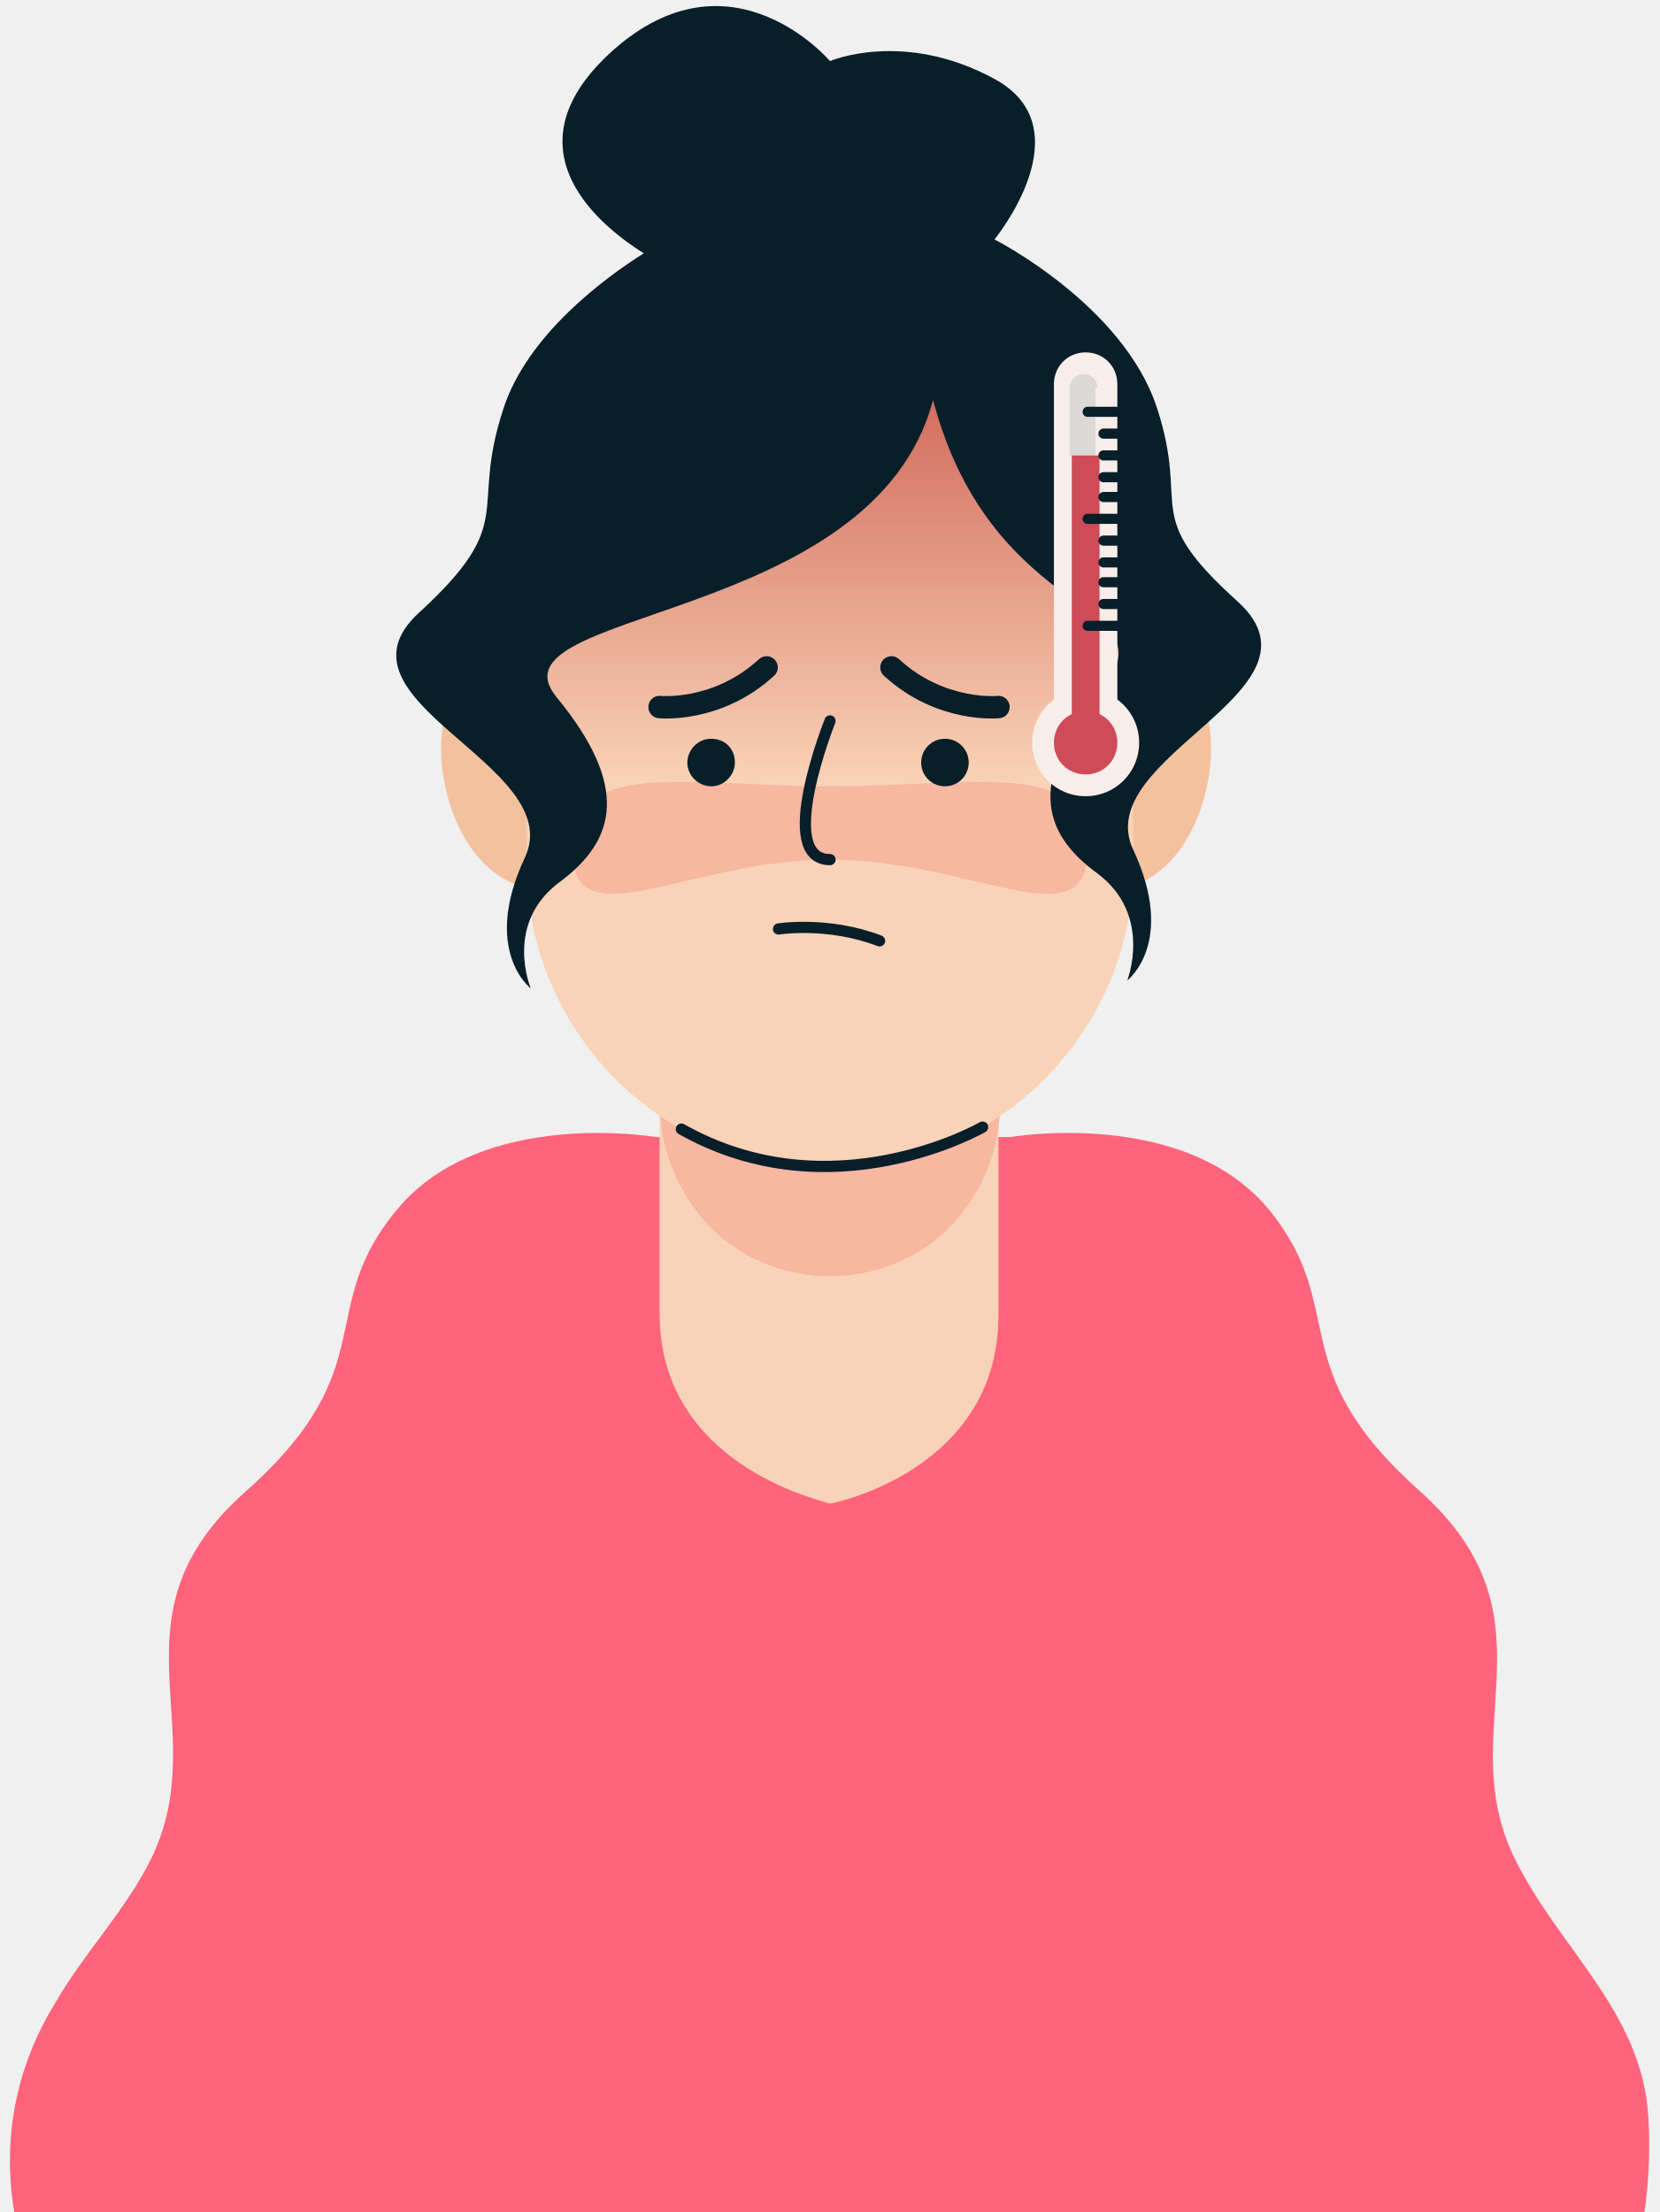
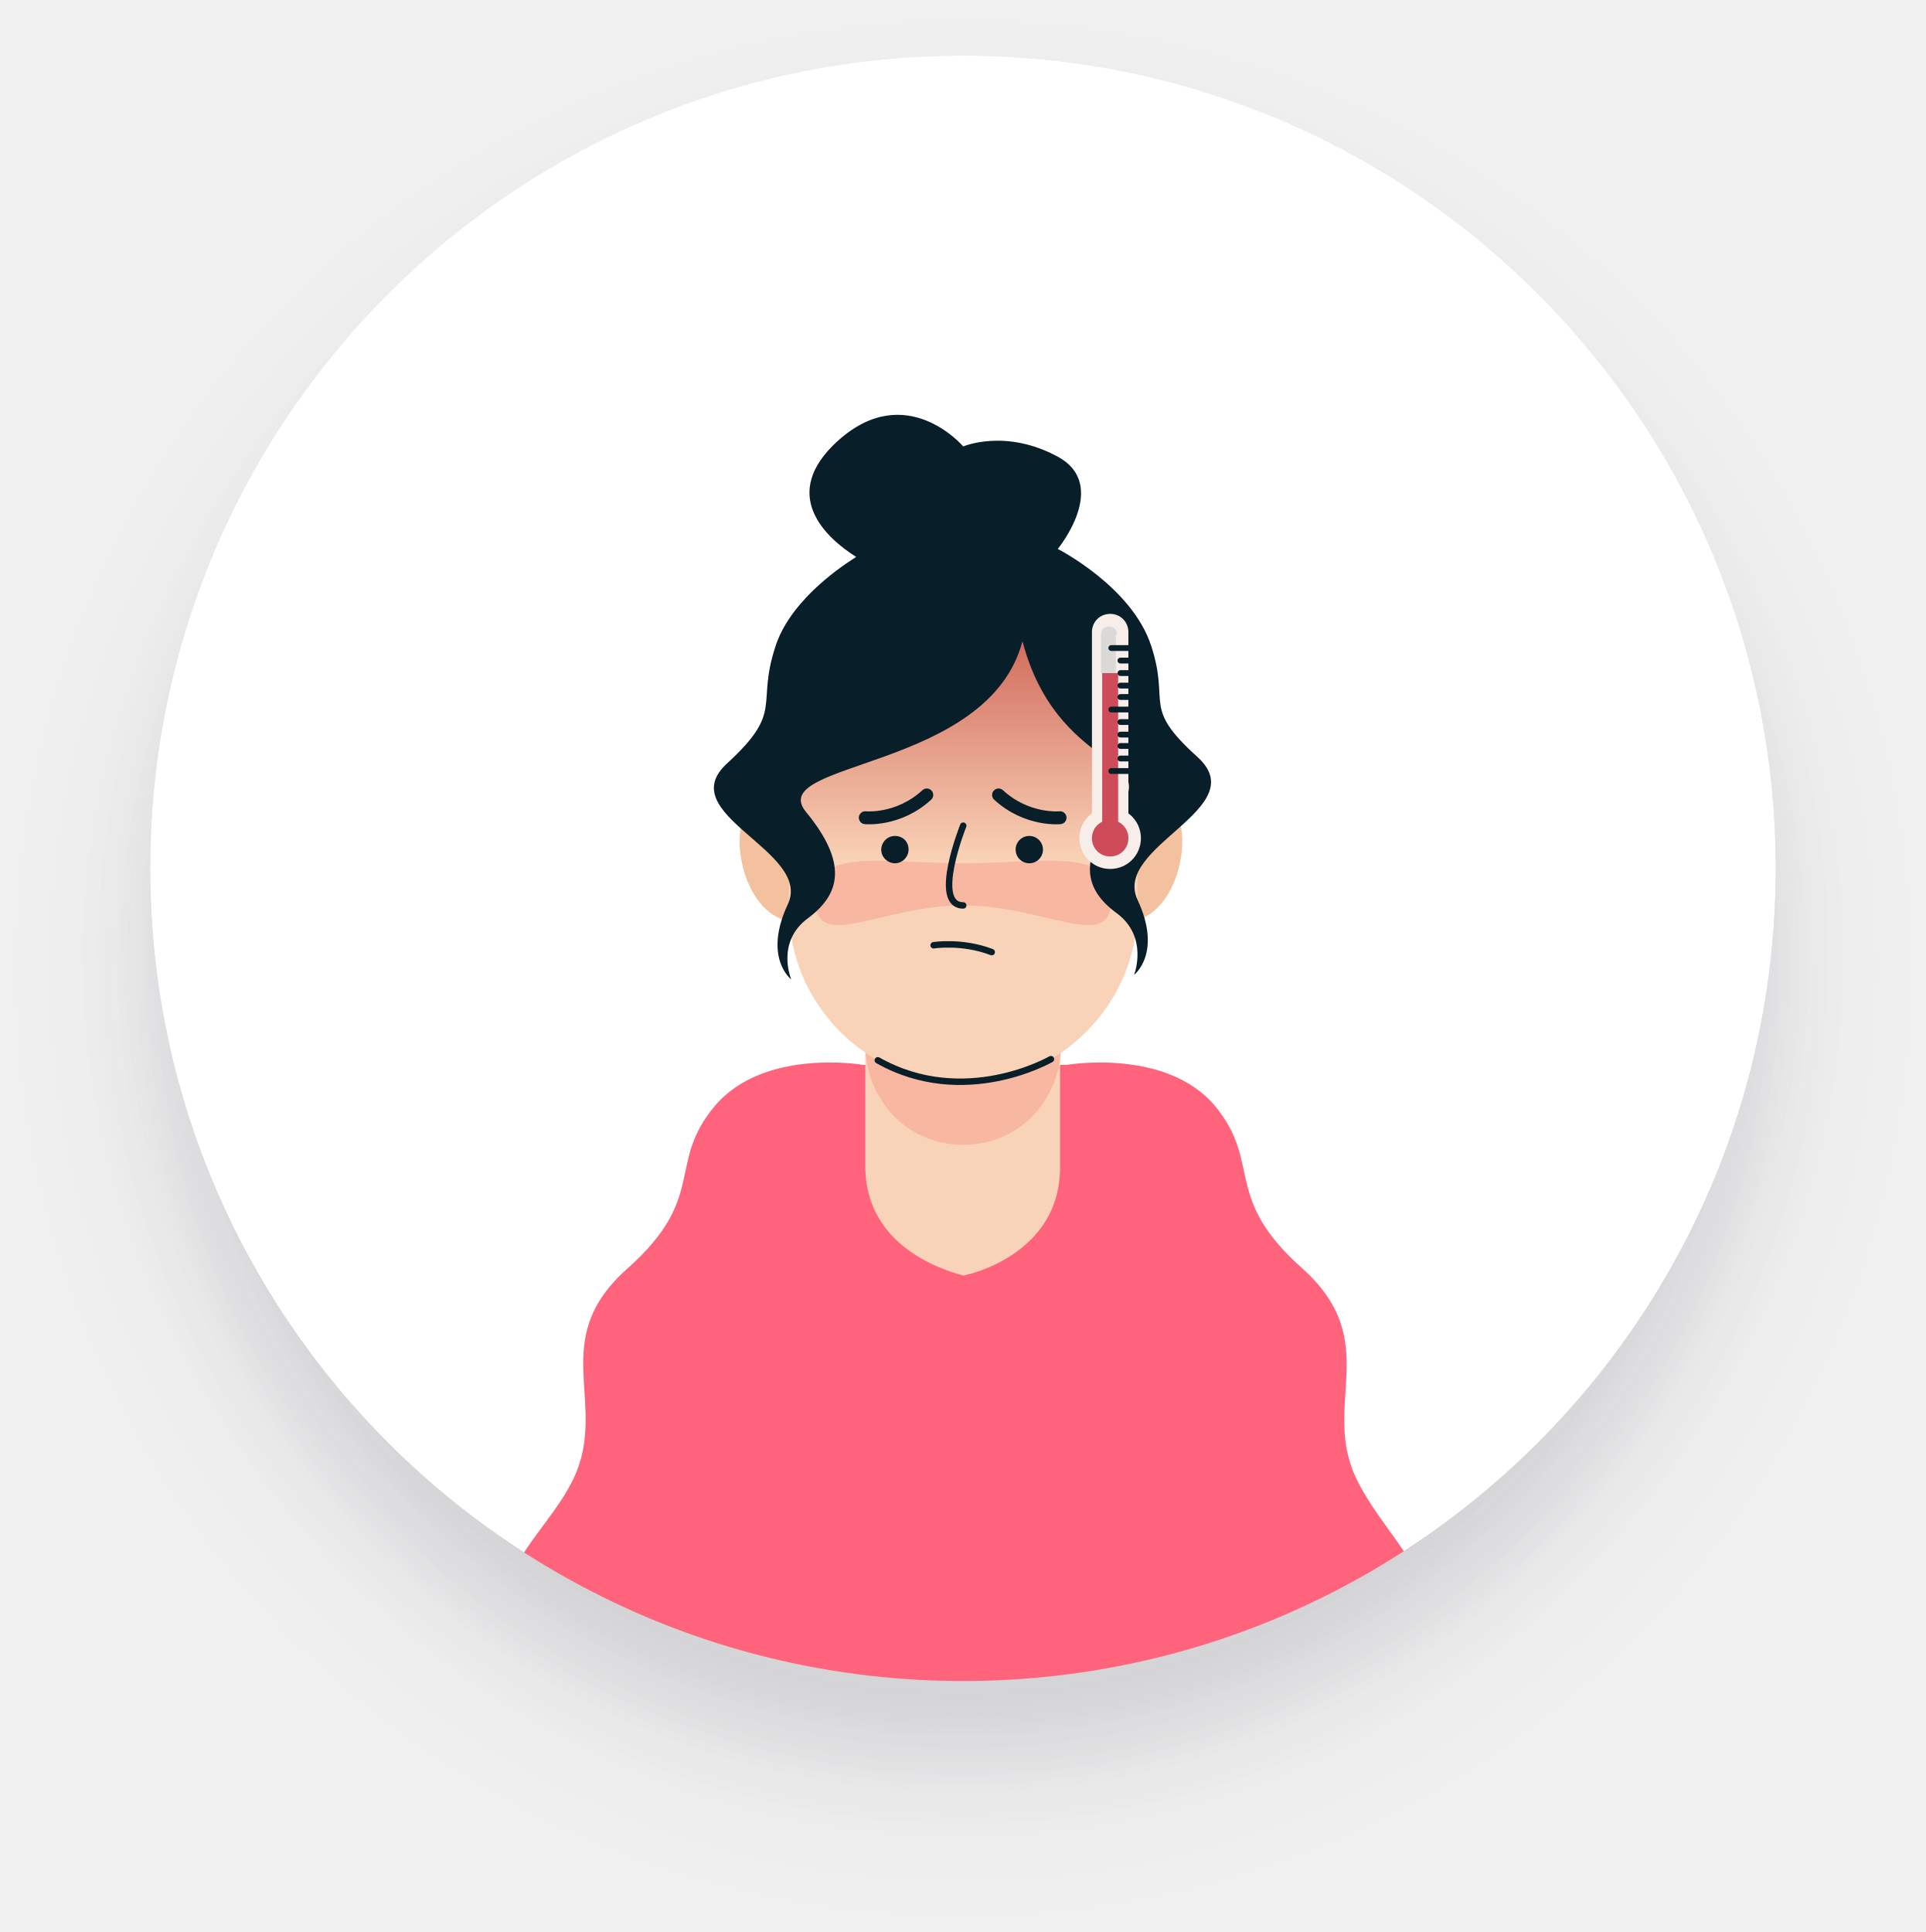
- <svg xmlns="http://www.w3.org/2000/svg" width="153" height="204" viewBox="0 0 153 204" fill="none">
-   <path d="M152.012 195.315C151.464 185.447 143.606 179.6 139.586 171.194C133.921 159.316 143.971 149.265 130.997 137.57C118.023 126.058 124.601 120.758 116.926 111.439C109.069 102.119 93.171 104.86 93.171 104.86H60.461C60.461 104.86 44.563 102.119 36.705 111.439C28.847 120.758 35.609 126.058 22.634 137.57C9.66 149.083 19.711 159.133 14.046 171.194C11.67 176.128 7.833 179.965 5.092 184.716C-8.065 206.096 12.036 232.959 35.06 232.959C35.06 232.959 118.571 232.959 118.754 232.959C127.891 232.959 136.845 229.121 143.24 222.543C150.002 215.233 152.56 205 152.012 195.315Z" fill="#FF647C" />
-   <path d="M76.541 88.597L60.826 86.039C60.826 86.039 60.826 106.688 60.826 121.124C60.826 135.012 75.445 138.302 76.541 138.667C77.638 138.484 92.074 135.195 92.074 121.307C92.074 106.871 92.074 86.222 92.074 86.222L76.541 88.597Z" fill="#F9D3B7" />
-   <path d="M76.541 68.861L60.826 66.303C60.826 66.303 60.826 86.952 60.826 101.388C60.826 104.86 61.74 107.784 63.202 110.159C69.049 120.21 84.034 120.21 89.881 110.159C91.343 107.784 92.257 104.86 92.257 101.388C92.257 86.952 92.257 66.303 92.257 66.303L76.541 68.861Z" fill="#F7B7A1" />
-   <path d="M50.228 65.938C50.228 65.938 49.497 63.197 43.833 63.197C38.168 63.197 39.995 82.019 50.228 82.019C60.279 82.202 56.441 68.679 50.228 65.938Z" fill="#F4C19F" />
-   <path d="M102.125 65.938C102.125 65.938 102.856 63.197 108.521 63.197C114.186 63.197 112.359 82.019 102.125 82.019C91.892 82.202 95.73 68.679 102.125 65.938Z" fill="#F4C19F" />
-   <path d="M76.541 107.785C61.191 107.785 48.582 95.176 48.582 79.826V58.629C48.582 43.279 61.191 30.67 76.541 30.67C91.891 30.67 104.499 43.279 104.499 58.629V79.826C104.499 95.176 91.891 107.785 76.541 107.785Z" fill="url(#paint0_linear_7582_6863)" />
-   <path d="M100.297 78.363C100.297 69.775 89.698 72.516 76.541 72.516C63.384 72.516 52.785 69.775 52.785 78.363C52.785 86.952 63.384 79.277 76.541 79.277C89.698 79.277 100.297 86.952 100.297 78.363Z" fill="#F7B7A1" />
-   <path d="M114.186 55.522C105.049 47.299 109.8 47.116 106.693 37.614C103.587 28.111 91.709 22.081 91.709 22.081C91.709 22.081 100.115 11.848 91.709 7.28C83.303 2.711 76.542 5.635 76.542 5.635C76.542 5.635 67.405 -5.147 56.441 4.721C46.939 13.31 54.431 20.254 59.365 23.36C55.893 25.553 48.583 30.853 46.39 37.797C43.284 47.299 47.852 48.03 38.715 56.436C29.579 64.659 52.421 70.506 48.4 79.095C44.38 87.684 48.949 91.156 48.949 91.156C48.949 91.156 46.39 85.125 51.69 81.288C56.806 77.45 58.086 72.516 51.324 64.293C44.563 56.07 80.562 57.715 86.044 36.883C91.526 57.715 108.338 55.339 101.577 63.562C94.816 71.785 95.912 76.719 101.211 80.557C106.328 84.394 103.952 90.425 103.952 90.425C103.952 90.425 108.521 86.953 104.501 78.364C100.48 69.775 123.14 63.745 114.186 55.522Z" fill="#081E29" />
-   <path d="M60.826 65.207C60.826 65.207 66.126 65.756 70.694 61.553" stroke="#081E29" stroke-width="2.068" stroke-miterlimit="10" stroke-linecap="round" stroke-linejoin="round" />
-   <path d="M92.075 65.207C92.075 65.207 86.775 65.756 82.207 61.553" stroke="#081E29" stroke-width="2.068" stroke-miterlimit="10" stroke-linecap="round" stroke-linejoin="round" />
-   <path d="M76.542 66.486C76.542 66.486 71.425 79.278 76.542 79.278" stroke="#081E29" stroke-width="1.034" stroke-miterlimit="10" stroke-linecap="round" stroke-linejoin="round" />
-   <path d="M67.77 70.324C67.77 71.42 66.857 72.516 65.578 72.516C64.481 72.516 63.385 71.603 63.385 70.324C63.385 69.227 64.299 68.131 65.578 68.131C66.857 68.131 67.77 69.044 67.77 70.324Z" fill="#081E29" />
-   <path d="M87.14 72.516C88.351 72.516 89.333 71.535 89.333 70.324C89.333 69.113 88.351 68.131 87.14 68.131C85.929 68.131 84.947 69.113 84.947 70.324C84.947 71.535 85.929 72.516 87.14 72.516Z" fill="#081E29" />
-   <path d="M71.791 85.674C71.791 85.674 76.359 84.943 81.111 86.77" stroke="#081E29" stroke-width="1.034" stroke-miterlimit="10" stroke-linecap="round" stroke-linejoin="round" />
-   <path d="M100.115 70.873C101.76 70.873 103.039 69.594 103.039 67.949V35.422C103.039 33.777 101.76 32.498 100.115 32.498C98.471 32.498 97.191 33.777 97.191 35.422V67.949C97.191 69.411 98.471 70.873 100.115 70.873Z" fill="#F7EEEA" />
-   <path d="M95.182 68.496C95.182 71.237 97.374 73.43 100.116 73.43C102.857 73.43 105.049 71.237 105.049 68.496C105.049 65.755 102.857 63.562 100.116 63.562C97.374 63.562 95.182 65.755 95.182 68.496Z" fill="#F7EEEA" />
-   <path d="M97.191 68.498C97.191 70.143 98.471 71.422 100.115 71.422C101.76 71.422 103.039 70.143 103.039 68.498C103.039 66.853 101.76 65.574 100.115 65.574C98.471 65.574 97.191 66.853 97.191 68.498Z" fill="#CE4B59" />
-   <path d="M101.213 35.787C101.213 35.056 100.664 34.508 99.933 34.508C99.203 34.508 98.654 35.056 98.654 35.787V42H101.03V35.787H101.213Z" fill="#DBD8D8" />
-   <path d="M98.838 42V67.583C98.838 68.314 99.386 68.862 100.117 68.862C100.848 68.862 101.396 68.314 101.396 67.583V42H98.838Z" fill="#CE4B59" />
-   <path d="M100.299 37.98H103.04" stroke="#081E29" stroke-width="0.933" stroke-miterlimit="10" stroke-linecap="round" stroke-linejoin="round" />
-   <path d="M100.299 47.848H103.04" stroke="#081E29" stroke-width="0.933" stroke-miterlimit="10" stroke-linecap="round" stroke-linejoin="round" />
-   <path d="M101.76 39.99H103.039" stroke="#081E29" stroke-width="0.933" stroke-miterlimit="10" stroke-linecap="round" stroke-linejoin="round" />
-   <path d="M101.76 42H103.039" stroke="#081E29" stroke-width="0.933" stroke-miterlimit="10" stroke-linecap="round" stroke-linejoin="round" />
-   <path d="M101.76 45.838H103.039" stroke="#081E29" stroke-width="0.933" stroke-miterlimit="10" stroke-linecap="round" stroke-linejoin="round" />
-   <path d="M101.76 44.01H103.039" stroke="#081E29" stroke-width="0.933" stroke-miterlimit="10" stroke-linecap="round" stroke-linejoin="round" />
-   <path d="M100.299 57.715H103.04" stroke="#081E29" stroke-width="0.933" stroke-miterlimit="10" stroke-linecap="round" stroke-linejoin="round" />
-   <path d="M101.76 49.857H103.039" stroke="#081E29" stroke-width="0.933" stroke-miterlimit="10" stroke-linecap="round" stroke-linejoin="round" />
-   <path d="M101.76 51.867H103.039" stroke="#081E29" stroke-width="0.933" stroke-miterlimit="10" stroke-linecap="round" stroke-linejoin="round" />
-   <path d="M101.76 55.705H103.039" stroke="#081E29" stroke-width="0.933" stroke-miterlimit="10" stroke-linecap="round" stroke-linejoin="round" />
-   <path d="M101.76 53.695H103.039" stroke="#081E29" stroke-width="0.933" stroke-miterlimit="10" stroke-linecap="round" stroke-linejoin="round" />
-   <path d="M90.612 103.947C90.612 103.947 76.724 111.988 62.836 104.13" stroke="#081E29" stroke-width="1.034" stroke-miterlimit="10" stroke-linecap="round" stroke-linejoin="round" />
+ <svg xmlns="http://www.w3.org/2000/svg" width="309" height="310" viewBox="0 0 309 310" fill="none">
+   <g filter="url(#filter0_dd_7582_6859)">
+     <mask id="mask0_7582_6859" style="mask-type:alpha" maskUnits="userSpaceOnUse" x="24" y="8" width="261" height="262">
+       <circle cx="154.499" cy="139.329" r="130.4" fill="#C4C4C4" />
+     </mask>
+     <g mask="url(#mask0_7582_6859)">
+       <circle cx="154.499" cy="139.329" r="130.4" fill="white" />
+       <path d="M230.012 261.315C229.464 251.447 221.606 245.6 217.586 237.194C211.921 225.316 221.971 215.265 208.997 203.57C196.023 192.058 202.601 186.758 194.926 177.439C187.069 168.119 171.171 170.86 171.171 170.86H138.461C138.461 170.86 122.563 168.119 114.705 177.439C106.847 186.758 113.609 192.058 100.634 203.57C87.66 215.083 97.711 225.133 92.046 237.194C89.67 242.128 85.833 245.965 83.092 250.716C69.935 272.096 90.036 298.959 113.06 298.959C113.06 298.959 196.571 298.959 196.754 298.959C205.891 298.959 214.845 295.121 221.24 288.543C228.002 281.233 230.56 271 230.012 261.315Z" fill="#FF647C" />
+       <path d="M154.542 154.597L138.826 152.039C138.826 152.039 138.826 172.688 138.826 187.124C138.826 201.012 153.445 204.302 154.542 204.667C155.638 204.484 170.074 201.195 170.074 187.307C170.074 172.871 170.074 152.222 170.074 152.222L154.542 154.597Z" fill="#F9D3B7" />
+       <path d="M154.542 134.861L138.826 132.303C138.826 132.303 138.826 152.952 138.826 167.388C138.826 170.86 139.74 173.784 141.202 176.159C147.049 186.21 162.034 186.21 167.881 176.159C169.343 173.784 170.257 170.86 170.257 167.388C170.257 152.952 170.257 132.303 170.257 132.303L154.542 134.861Z" fill="#F7B7A1" />
+       <path d="M128.228 131.938C128.228 131.938 127.497 129.197 121.833 129.197C116.168 129.197 117.995 148.019 128.228 148.019C138.279 148.202 134.441 134.679 128.228 131.938Z" fill="#F4C19F" />
+       <path d="M180.125 131.938C180.125 131.938 180.856 129.197 186.521 129.197C192.186 129.197 190.359 148.019 180.125 148.019C169.892 148.202 173.73 134.679 180.125 131.938Z" fill="#F4C19F" />
+       <path d="M154.541 173.785C139.191 173.785 126.582 161.176 126.582 145.826V124.629C126.582 109.279 139.191 96.67 154.541 96.67C169.891 96.67 182.499 109.279 182.499 124.629V145.826C182.499 161.176 169.891 173.785 154.541 173.785Z" fill="url(#paint0_linear_7582_6859)" />
+       <path d="M178.297 144.363C178.297 135.775 167.698 138.516 154.541 138.516C141.384 138.516 130.785 135.775 130.785 144.363C130.785 152.952 141.384 145.277 154.541 145.277C167.698 145.277 178.297 152.952 178.297 144.363Z" fill="#F7B7A1" />
+       <path d="M192.186 121.522C183.049 113.299 187.8 113.116 184.693 103.614C181.587 94.112 169.709 88.081 169.709 88.081C169.709 88.081 178.115 77.848 169.709 73.28C161.303 68.711 154.542 71.635 154.542 71.635C154.542 71.635 145.405 60.853 134.441 70.721C124.939 79.31 132.431 86.254 137.365 89.36C133.893 91.553 126.583 96.853 124.39 103.797C121.284 113.299 125.852 114.03 116.715 122.436C107.579 130.659 130.421 136.506 126.4 145.095C122.38 153.684 126.949 157.156 126.949 157.156C126.949 157.156 124.39 151.125 129.69 147.288C134.806 143.45 136.085 138.516 129.324 130.293C122.563 122.07 158.562 123.715 164.044 102.883C169.526 123.715 186.338 121.339 179.577 129.562C172.815 137.786 173.912 142.719 179.211 146.557C184.328 150.394 181.952 156.425 181.952 156.425C181.952 156.425 186.521 152.953 182.501 144.364C178.48 135.775 201.14 129.745 192.186 121.522Z" fill="#081E29" />
+       <path d="M138.826 131.207C138.826 131.207 144.126 131.756 148.694 127.553" stroke="#081E29" stroke-width="2.068" stroke-miterlimit="10" stroke-linecap="round" stroke-linejoin="round" />
+       <path d="M170.075 131.207C170.075 131.207 164.775 131.756 160.207 127.553" stroke="#081E29" stroke-width="2.068" stroke-miterlimit="10" stroke-linecap="round" stroke-linejoin="round" />
+       <path d="M154.542 132.486C154.542 132.486 149.425 145.278 154.542 145.278" stroke="#081E29" stroke-width="1.034" stroke-miterlimit="10" stroke-linecap="round" stroke-linejoin="round" />
+       <path d="M145.77 136.324C145.77 137.42 144.857 138.517 143.578 138.517C142.481 138.517 141.385 137.603 141.385 136.324C141.385 135.227 142.298 134.131 143.578 134.131C144.857 134.131 145.77 135.045 145.77 136.324Z" fill="#081E29" />
+       <path d="M165.14 138.517C166.351 138.517 167.333 137.535 167.333 136.324C167.333 135.113 166.351 134.131 165.14 134.131C163.929 134.131 162.947 135.113 162.947 136.324C162.947 137.535 163.929 138.517 165.14 138.517Z" fill="#081E29" />
+       <path d="M149.791 151.674C149.791 151.674 154.359 150.943 159.111 152.77" stroke="#081E29" stroke-width="1.034" stroke-miterlimit="10" stroke-linecap="round" stroke-linejoin="round" />
+       <path d="M178.115 136.873C179.76 136.873 181.039 135.594 181.039 133.949V101.422C181.039 99.777 179.76 98.498 178.115 98.498C176.471 98.498 175.191 99.777 175.191 101.422V133.949C175.191 135.411 176.471 136.873 178.115 136.873Z" fill="#F7EEEA" />
+       <path d="M173.182 134.496C173.182 137.237 175.374 139.43 178.116 139.43C180.857 139.43 183.049 137.237 183.049 134.496C183.049 131.755 180.857 129.562 178.116 129.562C175.374 129.562 173.182 131.755 173.182 134.496Z" fill="#F7EEEA" />
+       <path d="M175.191 134.498C175.191 136.143 176.471 137.422 178.115 137.422C179.76 137.422 181.039 136.143 181.039 134.498C181.039 132.853 179.76 131.574 178.115 131.574C176.471 131.574 175.191 132.853 175.191 134.498Z" fill="#CE4B59" />
+       <path d="M179.213 101.787C179.213 101.056 178.664 100.508 177.933 100.508C177.203 100.508 176.654 101.056 176.654 101.787V108H179.03V101.787H179.213Z" fill="#DBD8D8" />
+       <path d="M176.838 108V133.583C176.838 134.314 177.386 134.862 178.117 134.862C178.848 134.862 179.396 134.314 179.396 133.583V108H176.838Z" fill="#CE4B59" />
+       <path d="M178.299 103.98H181.04" stroke="#081E29" stroke-width="0.933" stroke-miterlimit="10" stroke-linecap="round" stroke-linejoin="round" />
+       <path d="M178.299 113.848H181.04" stroke="#081E29" stroke-width="0.933" stroke-miterlimit="10" stroke-linecap="round" stroke-linejoin="round" />
+       <path d="M179.76 105.99H181.039" stroke="#081E29" stroke-width="0.933" stroke-miterlimit="10" stroke-linecap="round" stroke-linejoin="round" />
+       <path d="M179.76 108H181.039" stroke="#081E29" stroke-width="0.933" stroke-miterlimit="10" stroke-linecap="round" stroke-linejoin="round" />
+       <path d="M179.76 111.838H181.039" stroke="#081E29" stroke-width="0.933" stroke-miterlimit="10" stroke-linecap="round" stroke-linejoin="round" />
+       <path d="M179.76 110.01H181.039" stroke="#081E29" stroke-width="0.933" stroke-miterlimit="10" stroke-linecap="round" stroke-linejoin="round" />
+       <path d="M178.299 123.715H181.04" stroke="#081E29" stroke-width="0.933" stroke-miterlimit="10" stroke-linecap="round" stroke-linejoin="round" />
+       <path d="M179.76 115.857H181.039" stroke="#081E29" stroke-width="0.933" stroke-miterlimit="10" stroke-linecap="round" stroke-linejoin="round" />
+       <path d="M179.76 117.867H181.039" stroke="#081E29" stroke-width="0.933" stroke-miterlimit="10" stroke-linecap="round" stroke-linejoin="round" />
+       <path d="M179.76 121.705H181.039" stroke="#081E29" stroke-width="0.933" stroke-miterlimit="10" stroke-linecap="round" stroke-linejoin="round" />
+       <path d="M179.76 119.695H181.039" stroke="#081E29" stroke-width="0.933" stroke-miterlimit="10" stroke-linecap="round" stroke-linejoin="round" />
+       <path d="M168.612 169.947C168.612 169.947 154.724 177.988 140.836 170.13" stroke="#081E29" stroke-width="1.034" stroke-miterlimit="10" stroke-linecap="round" stroke-linejoin="round" />
+     </g>
+   </g>
  <defs>
-     <linearGradient id="paint0_linear_7582_6863" x1="76.556" y1="84.628" x2="76.556" y2="28.641" gradientUnits="userSpaceOnUse">
+     <filter id="filter0_dd_7582_6859" x="0.1" y="0.93" width="308.799" height="308.799" filterUnits="userSpaceOnUse" color-interpolation-filters="sRGB">
+       <feFlood flood-opacity="0" result="BackgroundImageFix" />
+       <feColorMatrix in="SourceAlpha" type="matrix" values="0 0 0 0 0 0 0 0 0 0 0 0 0 0 0 0 0 0 127 0" result="hardAlpha" />
+       <feOffset dy="16" />
+       <feGaussianBlur stdDeviation="12" />
+       <feColorMatrix type="matrix" values="0 0 0 0 0.196 0 0 0 0 0.196 0 0 0 0 0.279 0 0 0 0.08 0" />
+       <feBlend mode="multiply" in2="BackgroundImageFix" result="effect1_dropShadow_7582_6859" />
+       <feColorMatrix in="SourceAlpha" type="matrix" values="0 0 0 0 0 0 0 0 0 0 0 0 0 0 0 0 0 0 127 0" result="hardAlpha" />
+       <feOffset dy="12" />
+       <feGaussianBlur stdDeviation="6" />
+       <feColorMatrix type="matrix" values="0 0 0 0 0.196 0 0 0 0 0.196 0 0 0 0 0.279 0 0 0 0.08 0" />
+       <feBlend mode="multiply" in2="effect1_dropShadow_7582_6859" result="effect2_dropShadow_7582_6859" />
+       <feBlend mode="normal" in="SourceGraphic" in2="effect2_dropShadow_7582_6859" result="shape" />
+     </filter>
+     <linearGradient id="paint0_linear_7582_6859" x1="154.556" y1="150.628" x2="154.556" y2="94.641" gradientUnits="userSpaceOnUse">
      <stop offset="0.221" stop-color="#F9D3B7" />
      <stop offset="0.859" stop-color="#D26C5E" />
    </linearGradient>
  </defs>
</svg>
